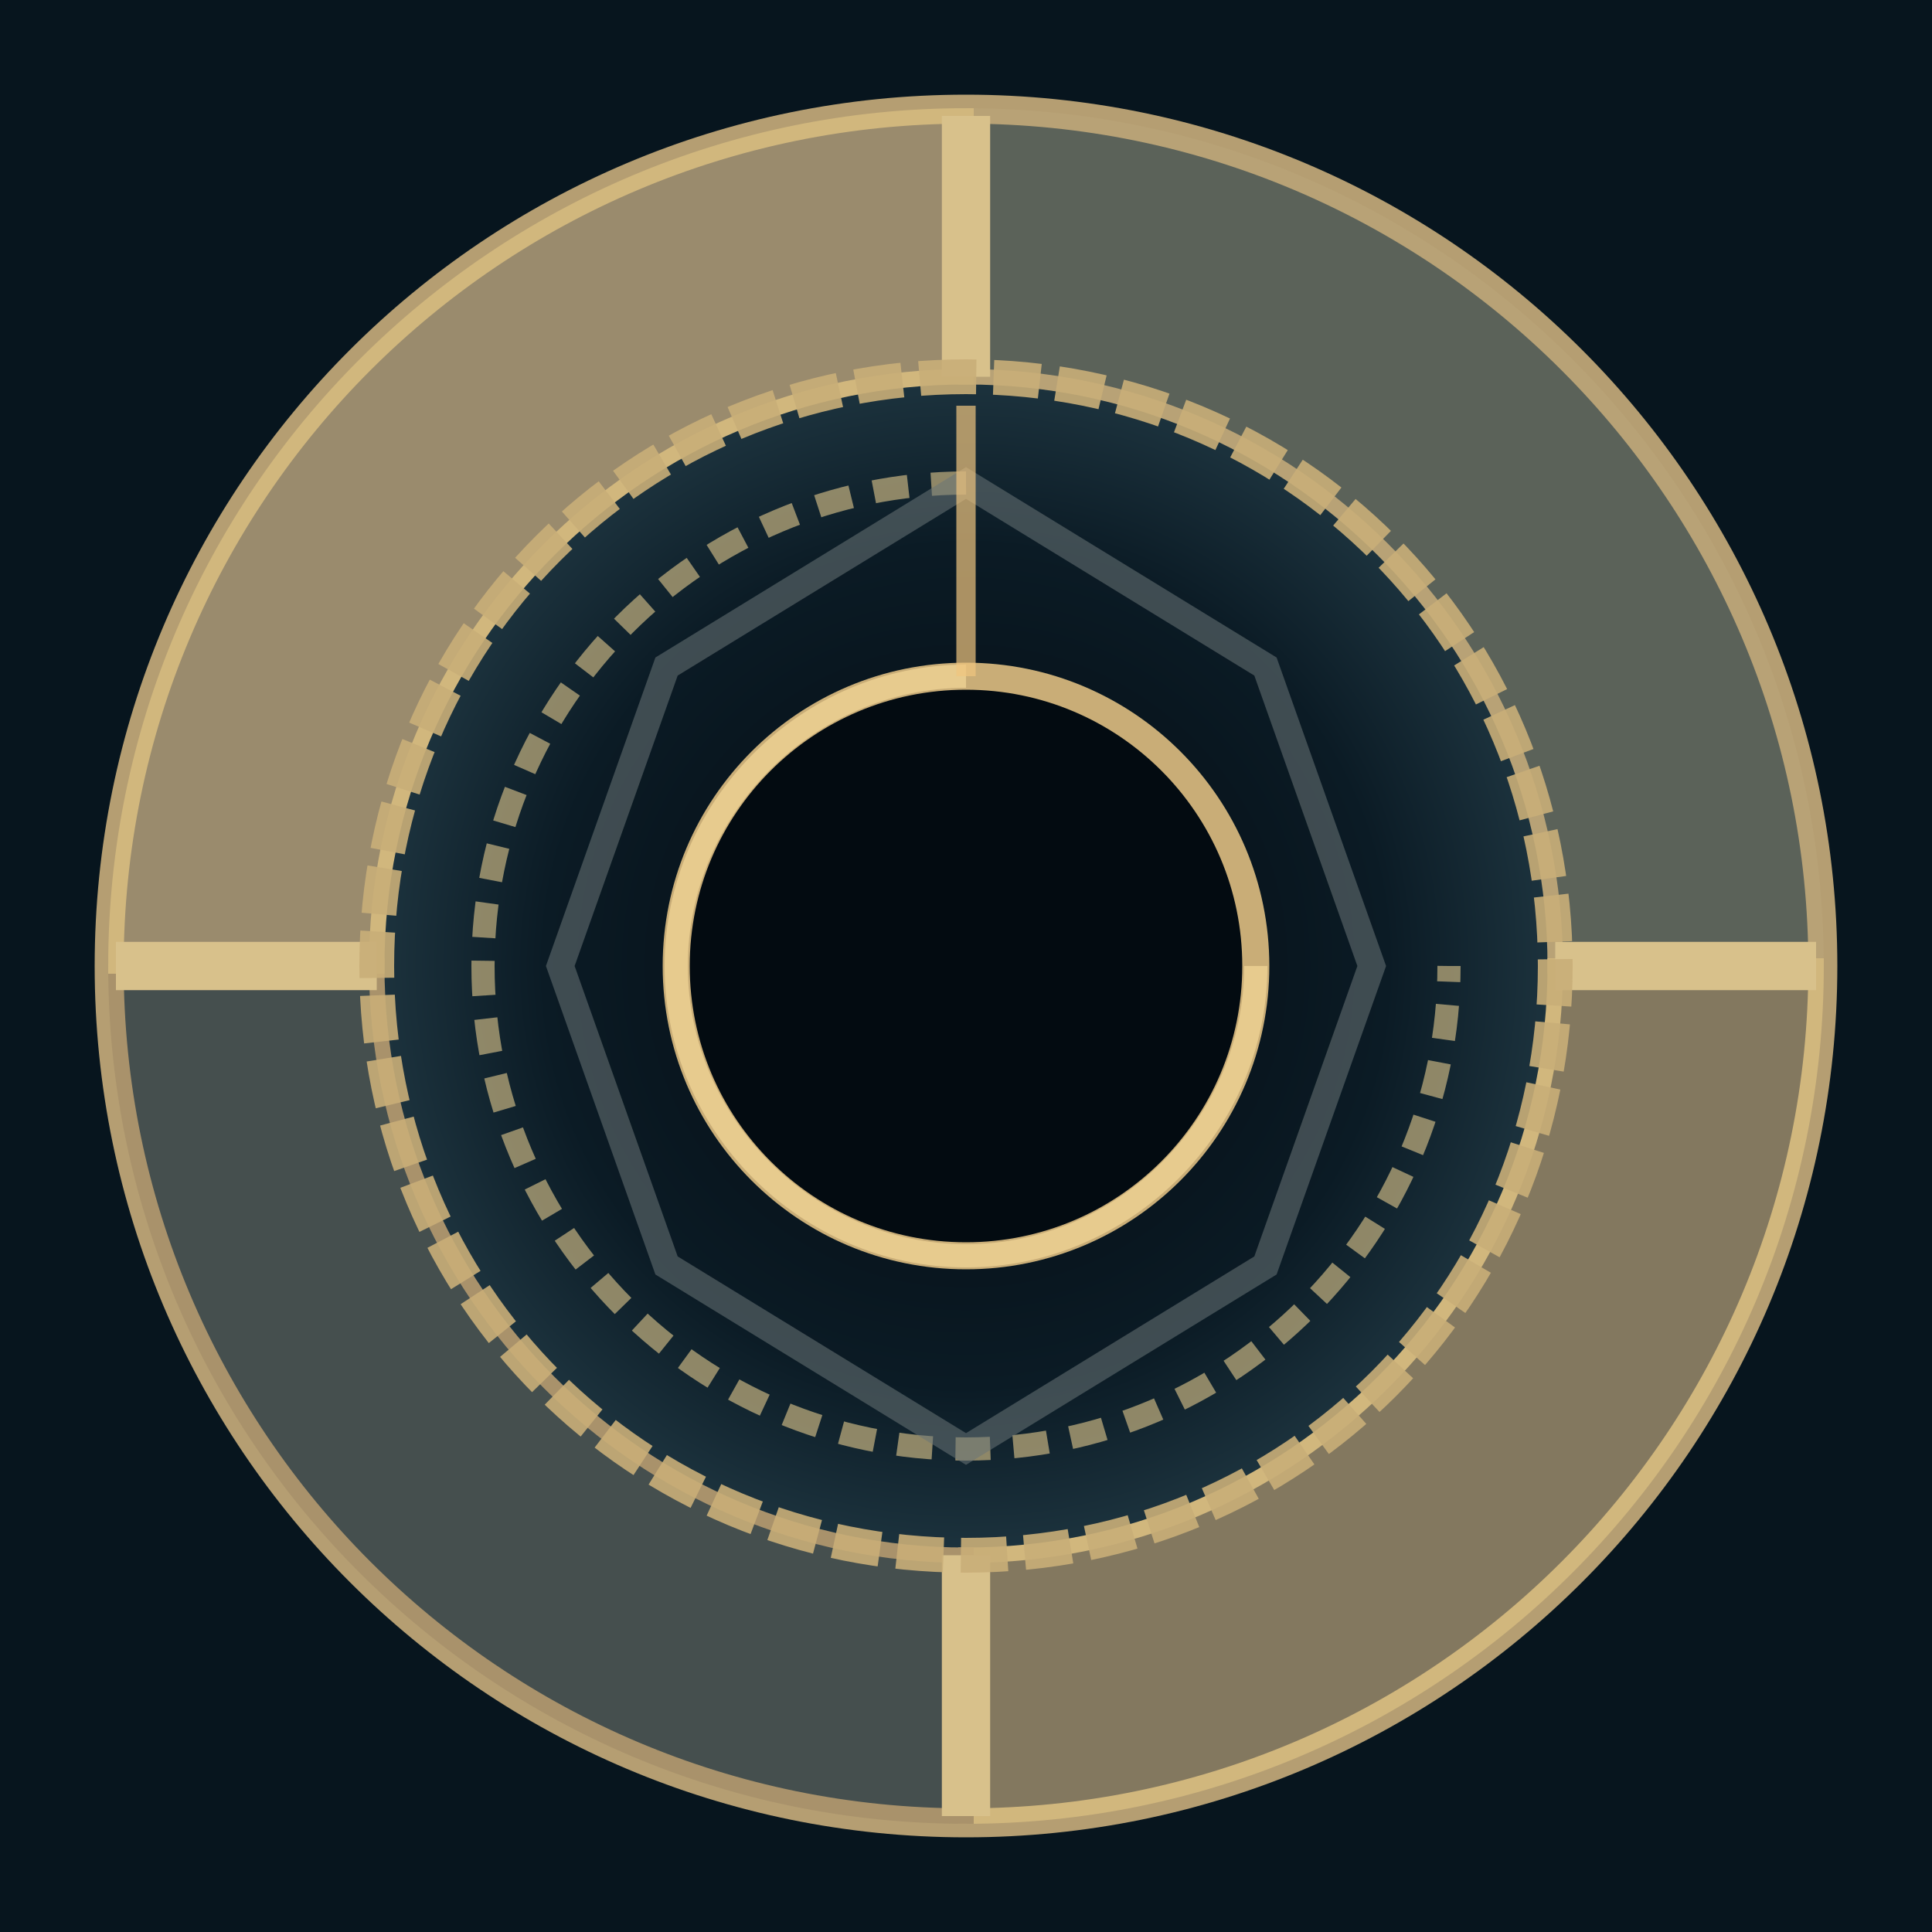
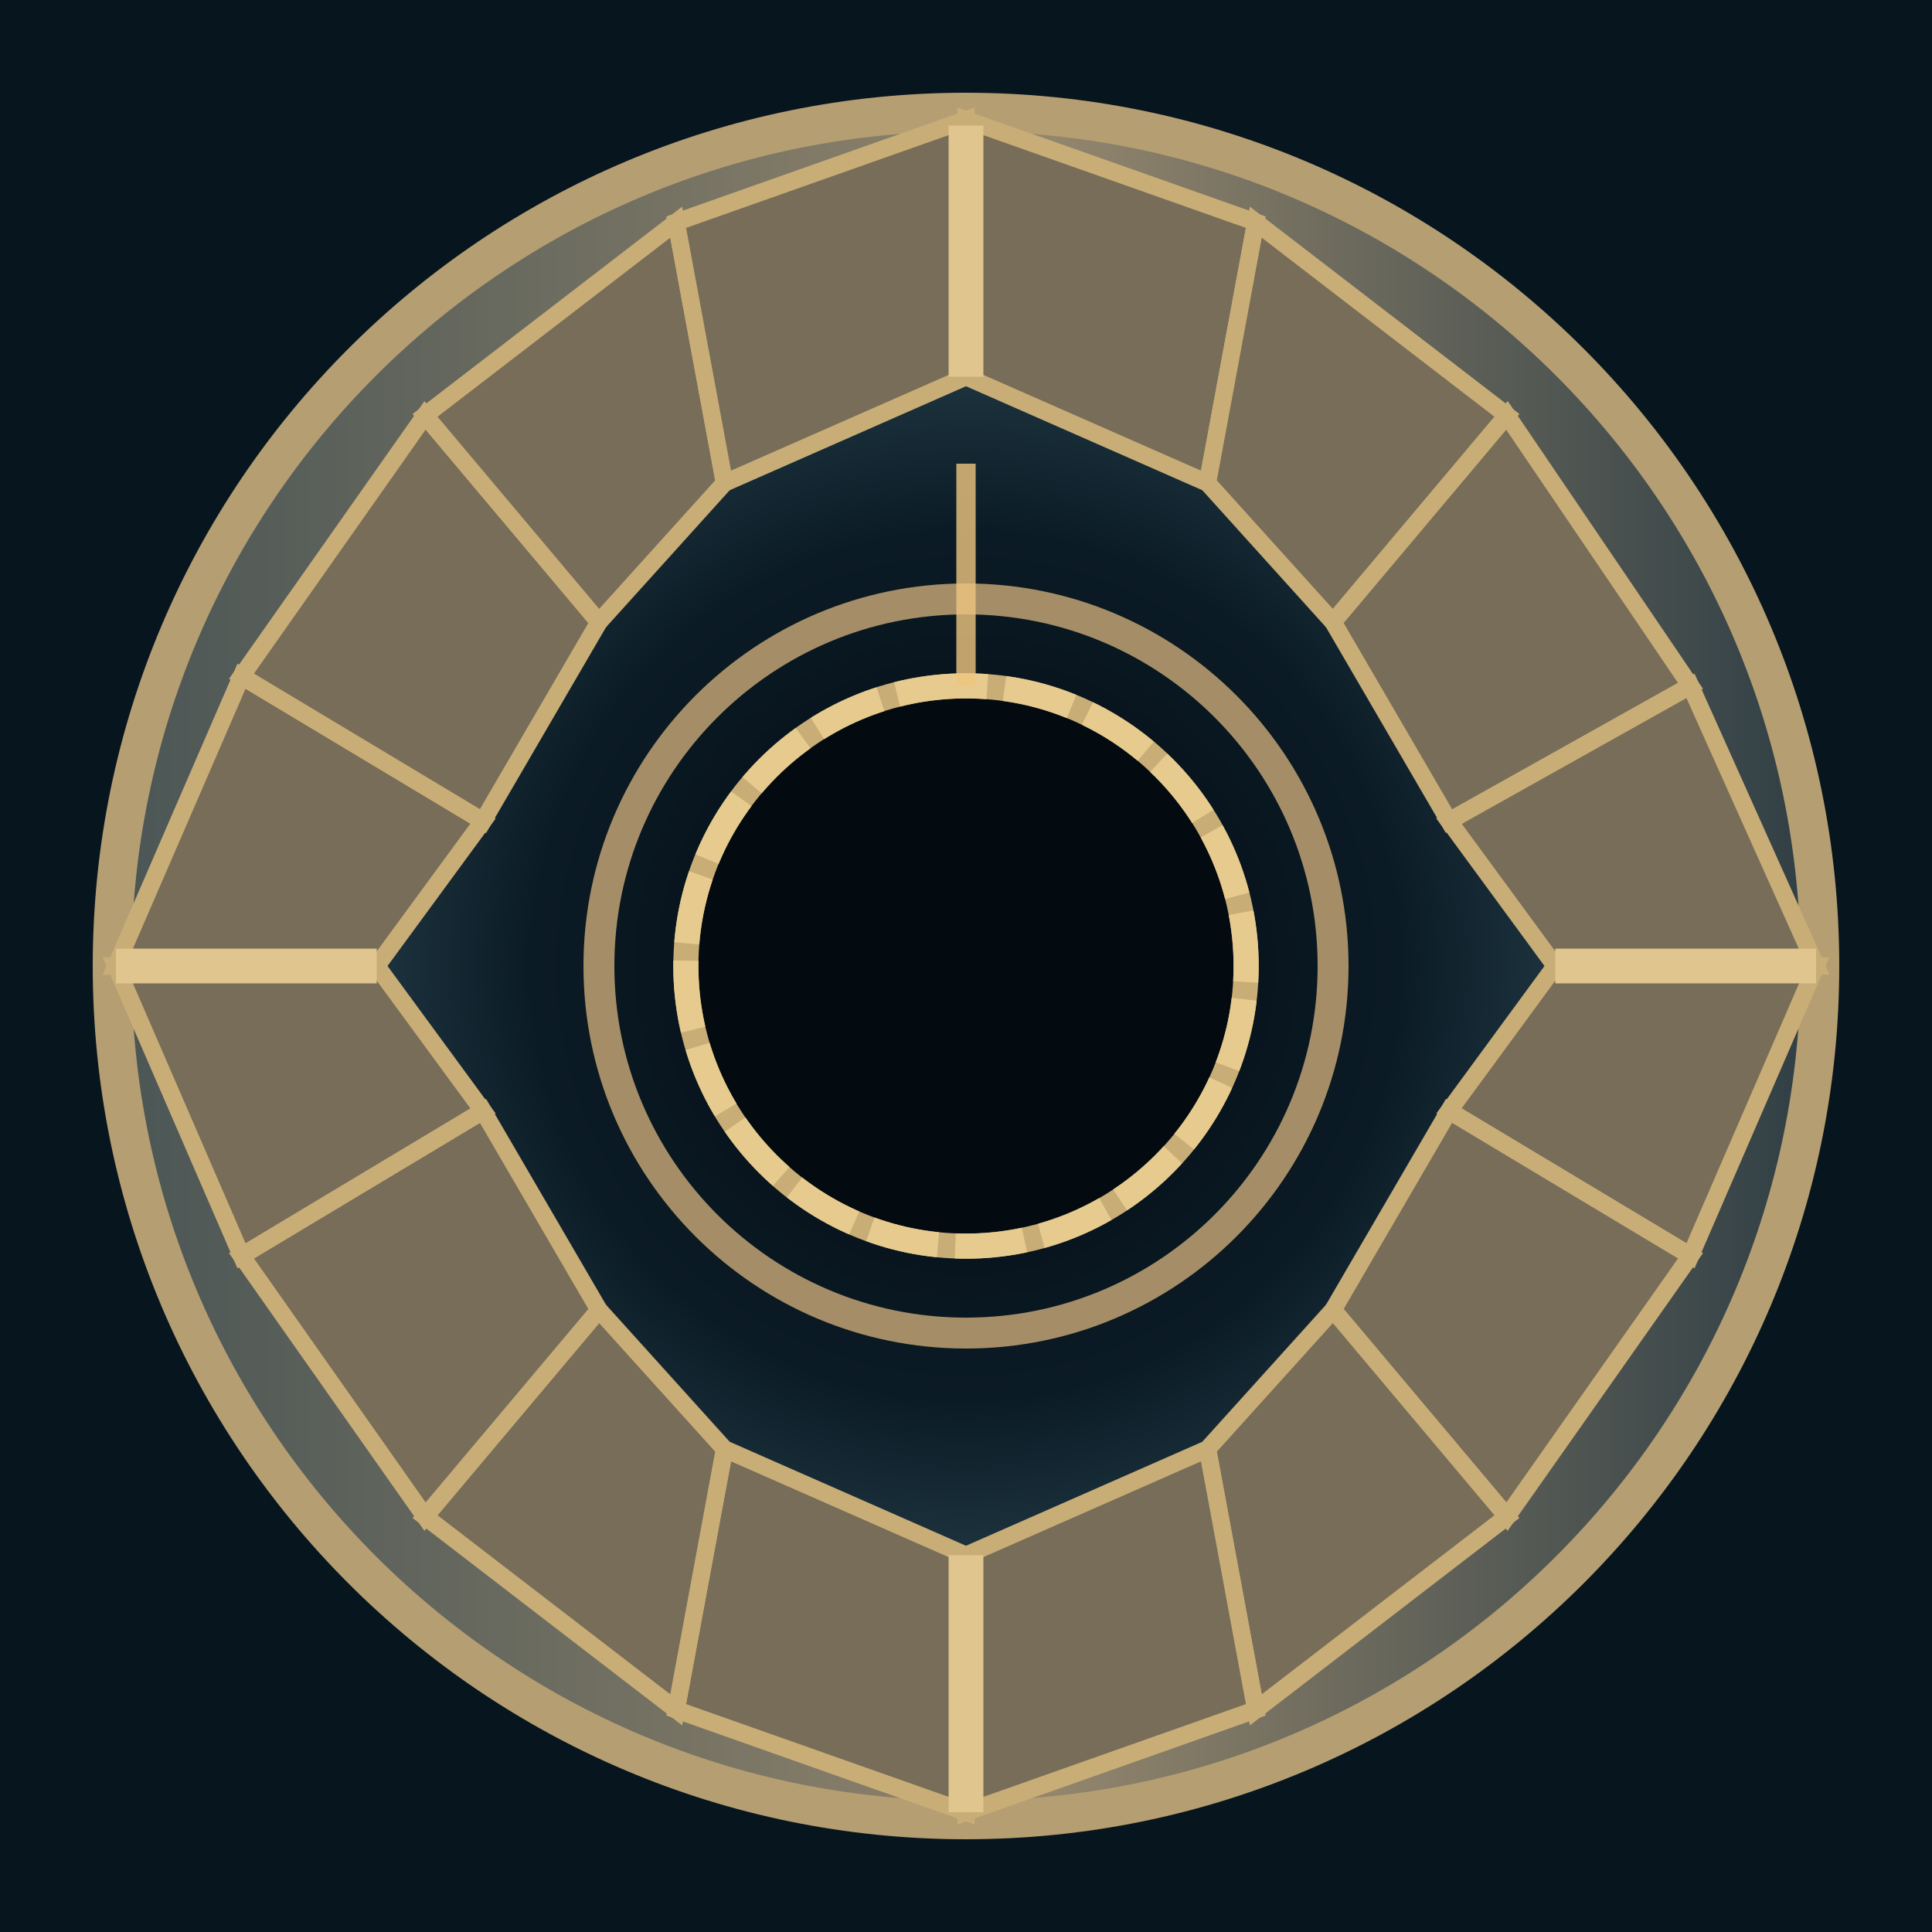
<svg xmlns="http://www.w3.org/2000/svg" viewBox="0 0 1000 1000">
  <defs>
    <radialGradient id="void">
      <stop stop-color="#02080e" />
-       <stop offset=".7" stop-color="#0b1b25" />
+       <stop offset=".72" stop-color="#0b1b25" />
      <stop offset="1" stop-color="#1e3540" />
    </radialGradient>
    <linearGradient id="stone" x2="1">
      <stop stop-color="#4b5655" />
      <stop offset=".55" stop-color="#93866d" />
      <stop offset="1" stop-color="#303f45" />
    </linearGradient>
  </defs>
  <rect width="1000" height="1000" fill="#07151e" />
-   <circle cx="500" cy="500" r="440" fill="url(#stone)" stroke="#b59e72" stroke-width="22" />
+   <circle cx="500" cy="500" r="442" fill="url(#stone)" stroke="#b59e72" stroke-width="20" />
  <circle cx="500" cy="500" r="315" fill="url(#void)" stroke="#d0b77e" stroke-width="18" />
-   <path d="M500 60 A440 440 0 0 1 940 500 L805 500 A305 305 0 0 0 500 195Z" fill="#5b6259" stroke="#b8a276" stroke-width="8" />
-   <path d="M940 500 A440 440 0 0 1 500 940 L500 805 A305 305 0 0 0 805 500Z" fill="#83785f" stroke="#d1b77d" stroke-width="8" />
-   <path d="M500 940 A440 440 0 0 1 60 500 L195 500 A305 305 0 0 0 500 805Z" fill="#454f4e" stroke="#a9926b" stroke-width="8" />
-   <path d="M60 500 A440 440 0 0 1 500 60 L500 195 A305 305 0 0 0 195 500Z" fill="#9a8b6d" stroke="#d1b77d" stroke-width="8" />
-   <path d="M500 60V195M940 500H805M500 940V805M60 500H195" stroke="#d8c18b" stroke-width="25" />
-   <path d="M500 195c-170 0-305 135-305 305s135 305 305 305 305-135 305-305-135-305-305-305" fill="none" stroke="#c9ae78" stroke-width="18" stroke-dasharray="24 9" opacity=".9" />
-   <path d="M500 250c-138 0-250 112-250 250s112 250 250 250 250-112 250-250" fill="none" stroke="#e2c98e" stroke-width="12" stroke-dasharray="18 12" opacity=".6" />
-   <path d="M500 250 655 345 710 500 655 655 500 750 345 655 290 500 345 345Z" fill="none" stroke="#697476" stroke-width="14" opacity=".55" />
-   <circle cx="500" cy="500" r="150" fill="#030b11" stroke="#c9ad77" stroke-width="14" />
-   <path d="M500 350c-82 0-150 68-150 150s68 150 150 150 150-68 150-150" fill="none" stroke="#e7cb8e" stroke-width="12" />
-   <path d="M500 350 500 210" stroke="#efc57f" stroke-width="10" opacity=".7" />
+   <g fill="#776d58" stroke="#c9ad77" stroke-width="9">
+     <path d="M500 62 650 115 625 250 500 195Z" />
+     <path d="M650 115 780 215 690 322 625 250Z" />
+     <path d="M780 215 875 355 750 425 690 322Z" />
+     <path d="M875 355 940 500 805 500 750 425Z" />
+     <path d="M940 500 875 650 750 575 805 500Z" />
+     <path d="M875 650 780 785 690 678 750 575Z" />
+     <path d="M780 785 650 885 625 750 690 678Z" />
+     <path d="M650 885 500 938 500 805 625 750Z" />
+     <path d="M500 938 350 885 375 750 500 805Z" />
+     <path d="M350 885 220 785 310 678 375 750Z" />
+     <path d="M220 785 125 650 250 575 310 678Z" />
+     <path d="M125 650 60 500 195 500 250 575Z" />
+     <path d="M60 500 125 350 250 425 195 500Z" />
+     <path d="M125 350 220 215 310 322 250 425Z" />
+     <path d="M220 215 350 115 375 250 310 322Z" />
+     <path d="M350 115 500 62 500 195 375 250Z" />
+   </g>
+   <circle cx="500" cy="500" r="190" fill="none" stroke="#a58e67" stroke-width="16" />
+   <circle cx="500" cy="500" r="145" fill="#030b11" stroke="#c9ad77" stroke-width="13" />
+   <path d="M500 355c-80 0-145 65-145 145s65 145 145 145 145-65 145-145-65-145-145-145" fill="none" stroke="#e7cb8e" stroke-width="13" stroke-dasharray="36 9" />
+   <path d="M500 65V195M940 500H805M500 938V805M60 500H195" stroke="#e0c68e" stroke-width="18" />
+   <path d="M500 355 500 240" stroke="#efc57f" stroke-width="10" opacity=".8" />
</svg>
